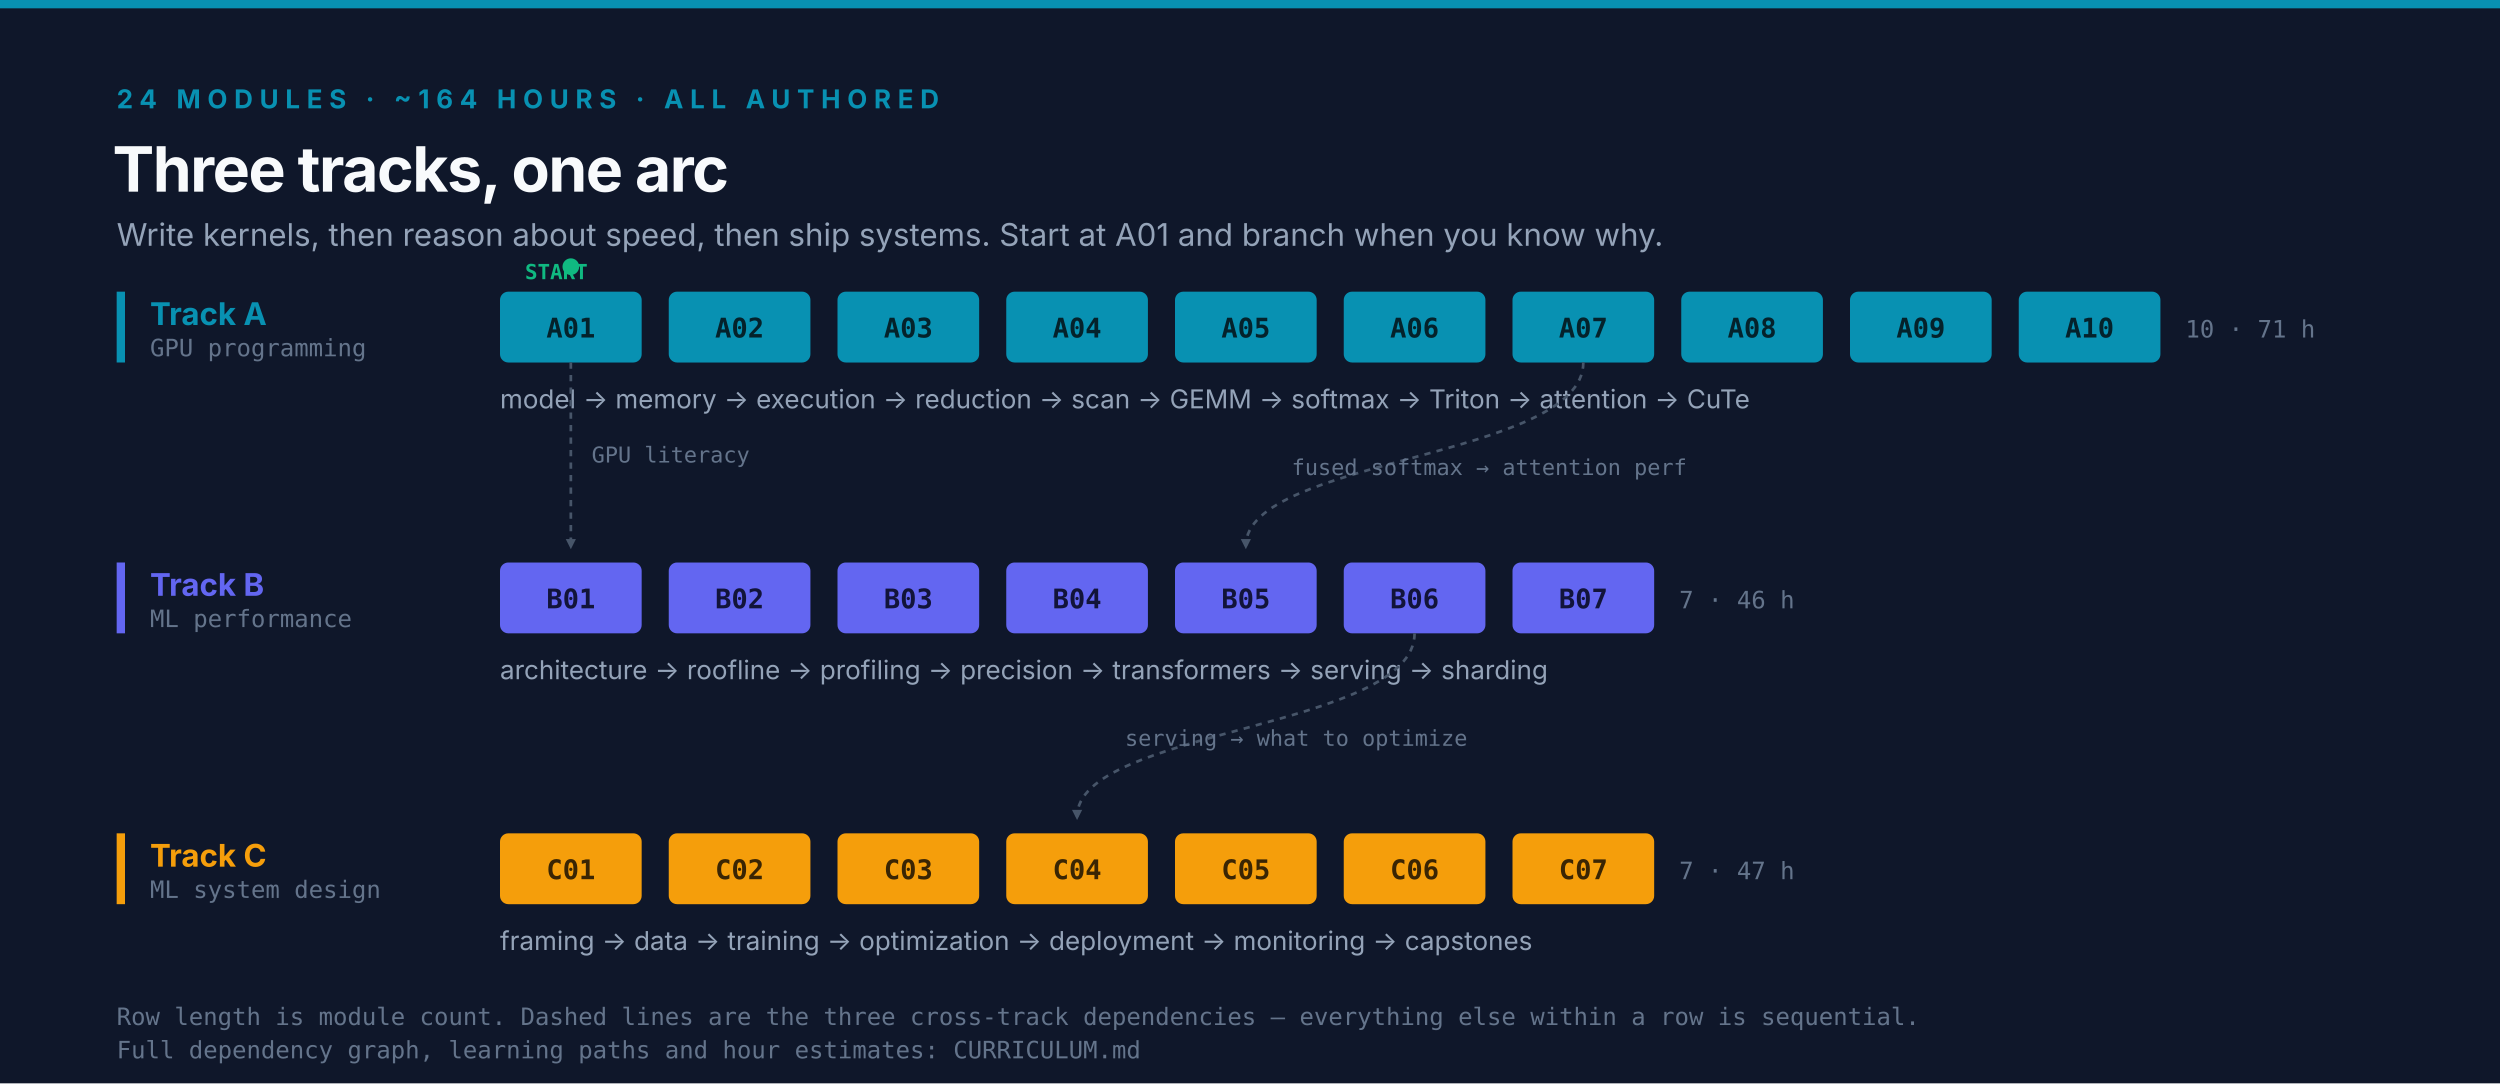
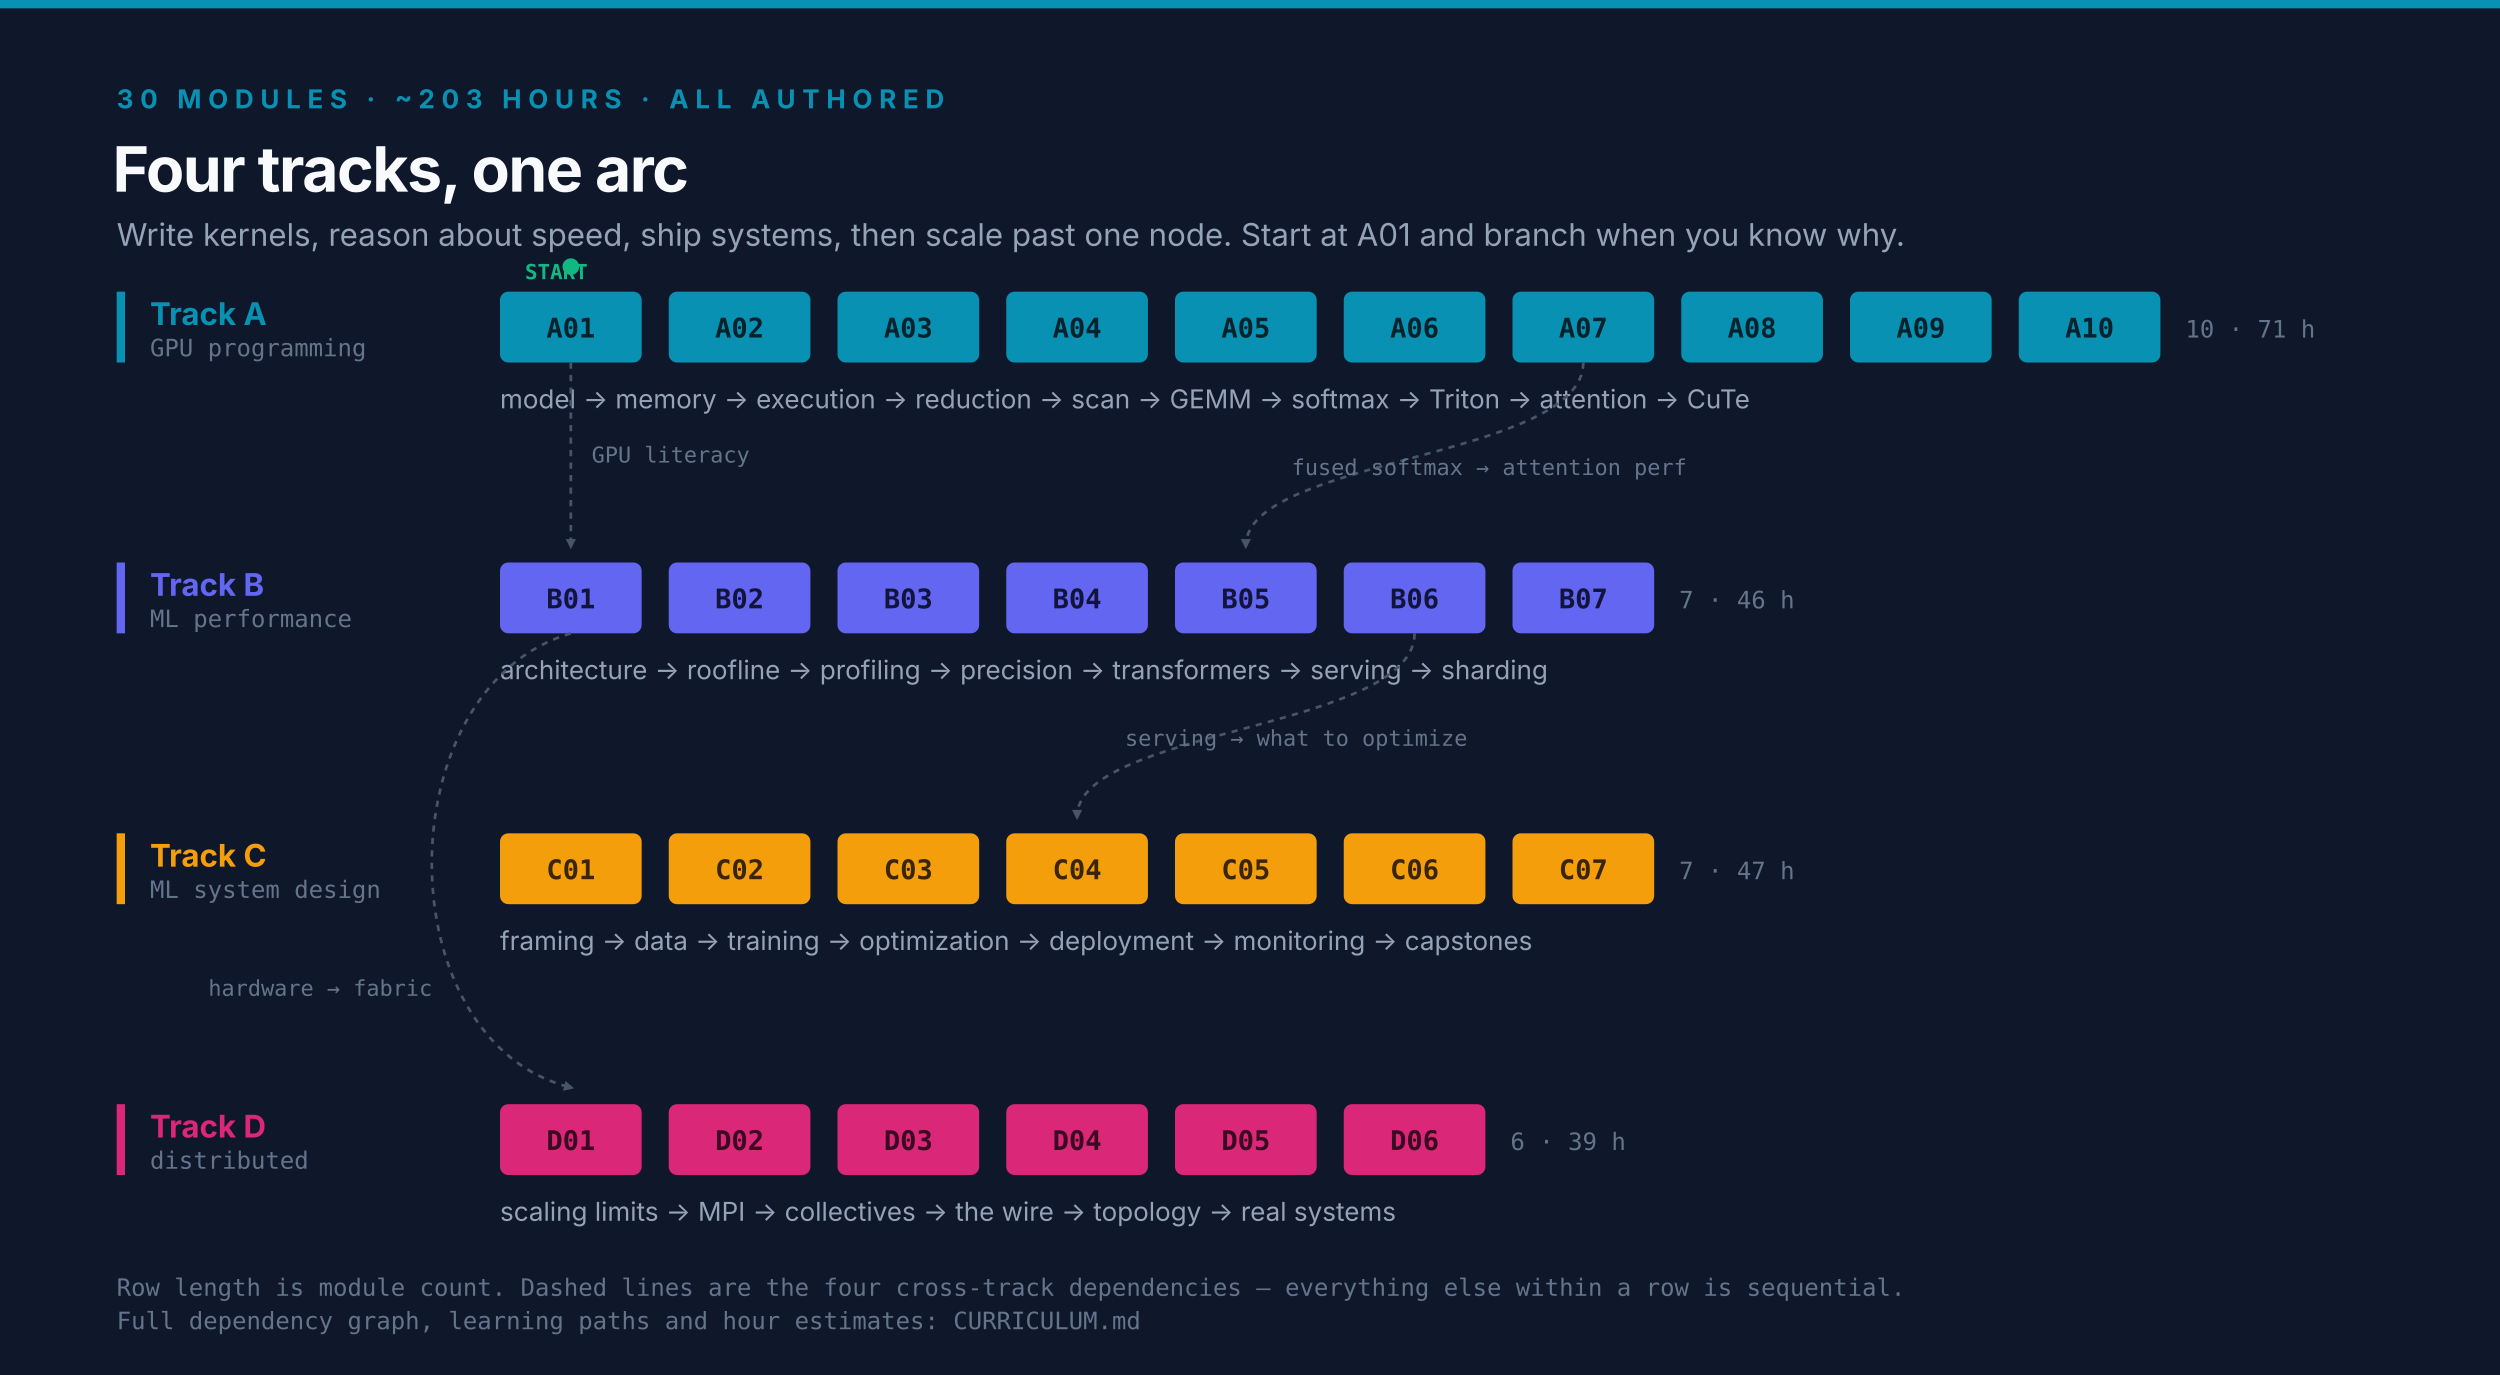
- <svg xmlns="http://www.w3.org/2000/svg" viewBox="0 0 1200 520" width="1200" height="520" role="img" aria-labelledby="t d">
+ <svg xmlns="http://www.w3.org/2000/svg" viewBox="0 0 1200 660" width="1200" height="660" role="img" aria-labelledby="t d">
  <style>
  .ground  { fill: #0F172A; }
  .rule    { fill: #0891B2; }
  .eyebrow { fill: #0891B2; font: 700 12.5px Inter, "Segoe UI", system-ui, sans-serif; letter-spacing: 3.2px; }
  .head    { fill: #F8FAFC; font: 700 30px Inter, "Segoe UI", system-ui, sans-serif; letter-spacing: -.7px; }
  .sub     { fill: #94A3B8; font: 400 15px Inter, "Segoe UI", system-ui, sans-serif; }
  .chip    { rx: 4; }
  .cid     { font: 700 13px "JetBrains Mono", Consolas, ui-monospace, monospace; text-anchor: middle; }
  .tname   { font: 700 15px Inter, "Segoe UI", system-ui, sans-serif; }
  .tmeta   { fill: #64748B; font: 400 11.5px "JetBrains Mono", Consolas, ui-monospace, monospace; }
  .arc     { fill: #94A3B8; font: 400 12.5px Inter, "Segoe UI", system-ui, sans-serif; }
  .dep     { stroke: #475569; stroke-width: 1.3; fill: none; stroke-dasharray: 3 3; }
  .deplbl  { fill: #64748B; font: 400 10.5px "JetBrains Mono", Consolas, ui-monospace, monospace; }
  .tiny    { fill: #64748B; font: 400 11.5px "JetBrains Mono", Consolas, ui-monospace, monospace; }
  .start   { fill: #10B981; font: 700 10px "JetBrains Mono", Consolas, ui-monospace, monospace; }

  .beacon { animation: b 2.6s ease-in-out infinite; }
  @keyframes b { 0%,100% { opacity: .35 } 50% { opacity: 1 } }
  @media (prefers-reduced-motion: reduce) { .beacon { animation: none; opacity: .8 } }
</style>
-   <rect class="ground" width="1200" height="520" />
+   <rect class="ground" width="1200" height="660" />
  <rect class="rule" width="1200" height="4" />
-   <text class="eyebrow" x="56" y="52">24 MODULES · ~164 HOURS · ALL AUTHORED</text>
-   <text class="head" x="54" y="92">Three tracks, one arc</text>
-   <text class="sub" x="56" y="118">Write kernels, then reason about speed, then ship systems. Start at A01 and branch when you know why.</text>
+   <text class="eyebrow" x="56" y="52">30 MODULES · ~203 HOURS · ALL AUTHORED</text>
+   <text class="head" x="54" y="92">Four tracks, one arc</text>
+   <text class="sub" x="56" y="118">Write kernels, reason about speed, ship systems, then scale past one node. Start at A01 and branch when you know why.</text>
  <defs>
    <marker id="dm" viewBox="0 0 8 8" refX="4" refY="4" markerWidth="5" markerHeight="5" orient="auto">
      <path d="M 0 1 L 6 4 L 0 7 z" fill="#475569" />
    </marker>
  </defs>
  <rect x="56" y="140" width="4" height="34" fill="#0891B2" />
  <text class="tname" x="72" y="156" fill="#0891B2">Track A</text>
  <text class="tmeta" x="72" y="171">GPU programming</text>
  <g fill="#0891B2">
    <rect class="chip" x="240" y="140" width="68" height="34" />
    <rect class="chip" x="321" y="140" width="68" height="34" />
    <rect class="chip" x="402" y="140" width="68" height="34" />
    <rect class="chip" x="483" y="140" width="68" height="34" />
    <rect class="chip" x="564" y="140" width="68" height="34" />
    <rect class="chip" x="645" y="140" width="68" height="34" />
    <rect class="chip" x="726" y="140" width="68" height="34" />
    <rect class="chip" x="807" y="140" width="68" height="34" />
    <rect class="chip" x="888" y="140" width="68" height="34" />
    <rect class="chip" x="969" y="140" width="68" height="34" />
  </g>
  <g class="cid" fill="#04222B">
    <text x="274" y="162">A01</text>
    <text x="355" y="162">A02</text>
    <text x="436" y="162">A03</text>
    <text x="517" y="162">A04</text>
    <text x="598" y="162">A05</text>
    <text x="679" y="162">A06</text>
    <text x="760" y="162">A07</text>
    <text x="841" y="162">A08</text>
    <text x="922" y="162">A09</text>
    <text x="1003" y="162">A10</text>
  </g>
  <circle class="beacon" cx="274" cy="128" r="4" fill="#10B981" />
  <text class="start" x="252" y="134">START</text>
  <text class="tmeta" x="1049" y="162">10 · 71 h</text>
  <text class="arc" x="240" y="196">model → memory → execution → reduction → scan → GEMM → softmax → Triton → attention → CuTe</text>
  <rect x="56" y="270" width="4" height="34" fill="#6366F1" />
  <text class="tname" x="72" y="286" fill="#6366F1">Track B</text>
  <text class="tmeta" x="72" y="301">ML performance</text>
  <g fill="#6366F1">
    <rect class="chip" x="240" y="270" width="68" height="34" />
    <rect class="chip" x="321" y="270" width="68" height="34" />
    <rect class="chip" x="402" y="270" width="68" height="34" />
    <rect class="chip" x="483" y="270" width="68" height="34" />
    <rect class="chip" x="564" y="270" width="68" height="34" />
    <rect class="chip" x="645" y="270" width="68" height="34" />
    <rect class="chip" x="726" y="270" width="68" height="34" />
  </g>
  <g class="cid" fill="#12143A">
    <text x="274" y="292">B01</text>
    <text x="355" y="292">B02</text>
    <text x="436" y="292">B03</text>
    <text x="517" y="292">B04</text>
    <text x="598" y="292">B05</text>
    <text x="679" y="292">B06</text>
    <text x="760" y="292">B07</text>
  </g>
  <text class="tmeta" x="806" y="292">7 · 46 h</text>
  <text class="arc" x="240" y="326">architecture → roofline → profiling → precision → transformers → serving → sharding</text>
  <rect x="56" y="400" width="4" height="34" fill="#F59E0B" />
  <text class="tname" x="72" y="416" fill="#F59E0B">Track C</text>
  <text class="tmeta" x="72" y="431">ML system design</text>
  <g fill="#F59E0B">
    <rect class="chip" x="240" y="400" width="68" height="34" />
    <rect class="chip" x="321" y="400" width="68" height="34" />
    <rect class="chip" x="402" y="400" width="68" height="34" />
    <rect class="chip" x="483" y="400" width="68" height="34" />
    <rect class="chip" x="564" y="400" width="68" height="34" />
    <rect class="chip" x="645" y="400" width="68" height="34" />
    <rect class="chip" x="726" y="400" width="68" height="34" />
  </g>
  <g class="cid" fill="#3A2503">
    <text x="274" y="422">C01</text>
    <text x="355" y="422">C02</text>
    <text x="436" y="422">C03</text>
    <text x="517" y="422">C04</text>
    <text x="598" y="422">C05</text>
    <text x="679" y="422">C06</text>
    <text x="760" y="422">C07</text>
  </g>
  <text class="tmeta" x="806" y="422">7 · 47 h</text>
  <text class="arc" x="240" y="456">framing → data → training → optimization → deployment → monitoring → capstones</text>
+   <rect x="56" y="530" width="4" height="34" fill="#DB2777" />
+   <text class="tname" x="72" y="546" fill="#DB2777">Track D</text>
+   <text class="tmeta" x="72" y="561">distributed</text>
+   <g fill="#DB2777">
+     <rect class="chip" x="240" y="530" width="68" height="34" />
+     <rect class="chip" x="321" y="530" width="68" height="34" />
+     <rect class="chip" x="402" y="530" width="68" height="34" />
+     <rect class="chip" x="483" y="530" width="68" height="34" />
+     <rect class="chip" x="564" y="530" width="68" height="34" />
+     <rect class="chip" x="645" y="530" width="68" height="34" />
+   </g>
+   <g class="cid" fill="#3B0A22">
+     <text x="274" y="552">D01</text>
+     <text x="355" y="552">D02</text>
+     <text x="436" y="552">D03</text>
+     <text x="517" y="552">D04</text>
+     <text x="598" y="552">D05</text>
+     <text x="679" y="552">D06</text>
+   </g>
+   <text class="tmeta" x="725" y="552">6 · 39 h</text>
+   <text class="arc" x="240" y="586">scaling limits → MPI → collectives → the wire → topology → real systems</text>
  <g class="dep" marker-end="url(#dm)">
    <path d="M 274 174 V 262" />
    <path d="M 760 174 C 760 220, 598 220, 598 262" />
    <path d="M 679 304 C 679 350, 517 350, 517 392" />
+     <path d="M 274 304 C 185 330, 185 500, 274 522" />
  </g>
  <text class="deplbl" x="284" y="222">GPU literacy</text>
  <text class="deplbl" x="620" y="228">fused softmax → attention perf</text>
  <text class="deplbl" x="540" y="358">serving → what to optimize</text>
-   <text class="tiny" x="56" y="492">Row length is module count. Dashed lines are the three cross-track dependencies — everything else within a row is sequential.</text>
-   <text class="tiny" x="56" y="508">Full dependency graph, learning paths and hour estimates: CURRICULUM.md</text>
+   <text class="deplbl" x="100" y="478">hardware → fabric</text>
+   <text class="tiny" x="56" y="622">Row length is module count. Dashed lines are the four cross-track dependencies — everything else within a row is sequential.</text>
+   <text class="tiny" x="56" y="638">Full dependency graph, learning paths and hour estimates: CURRICULUM.md</text>
</svg>
